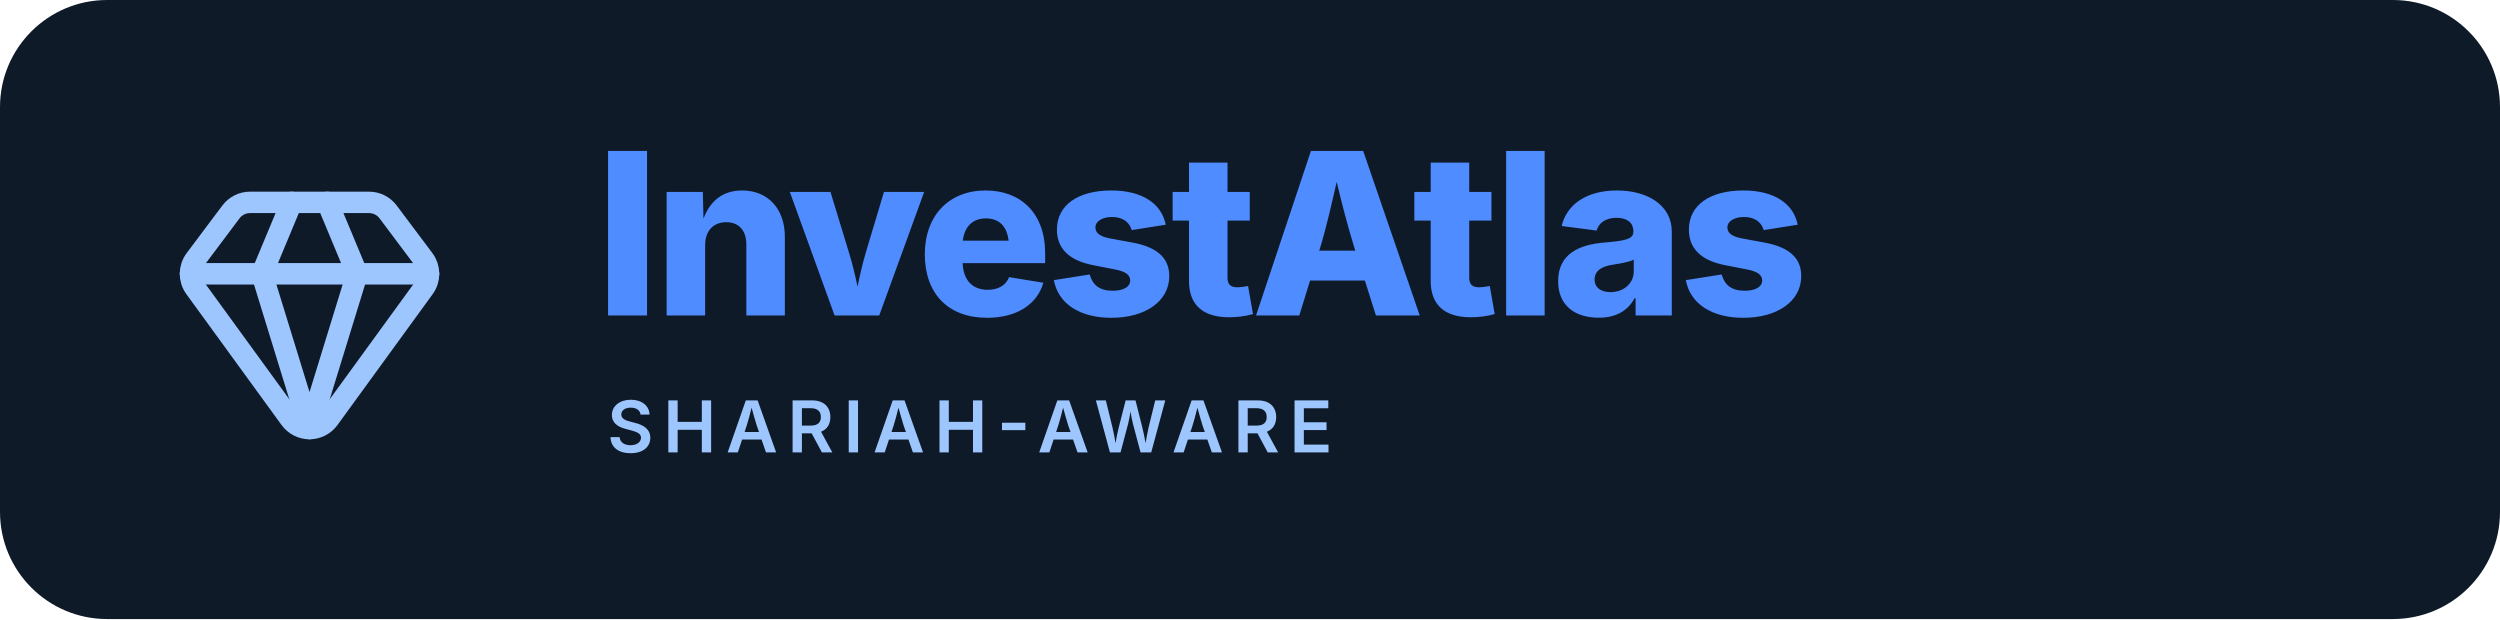
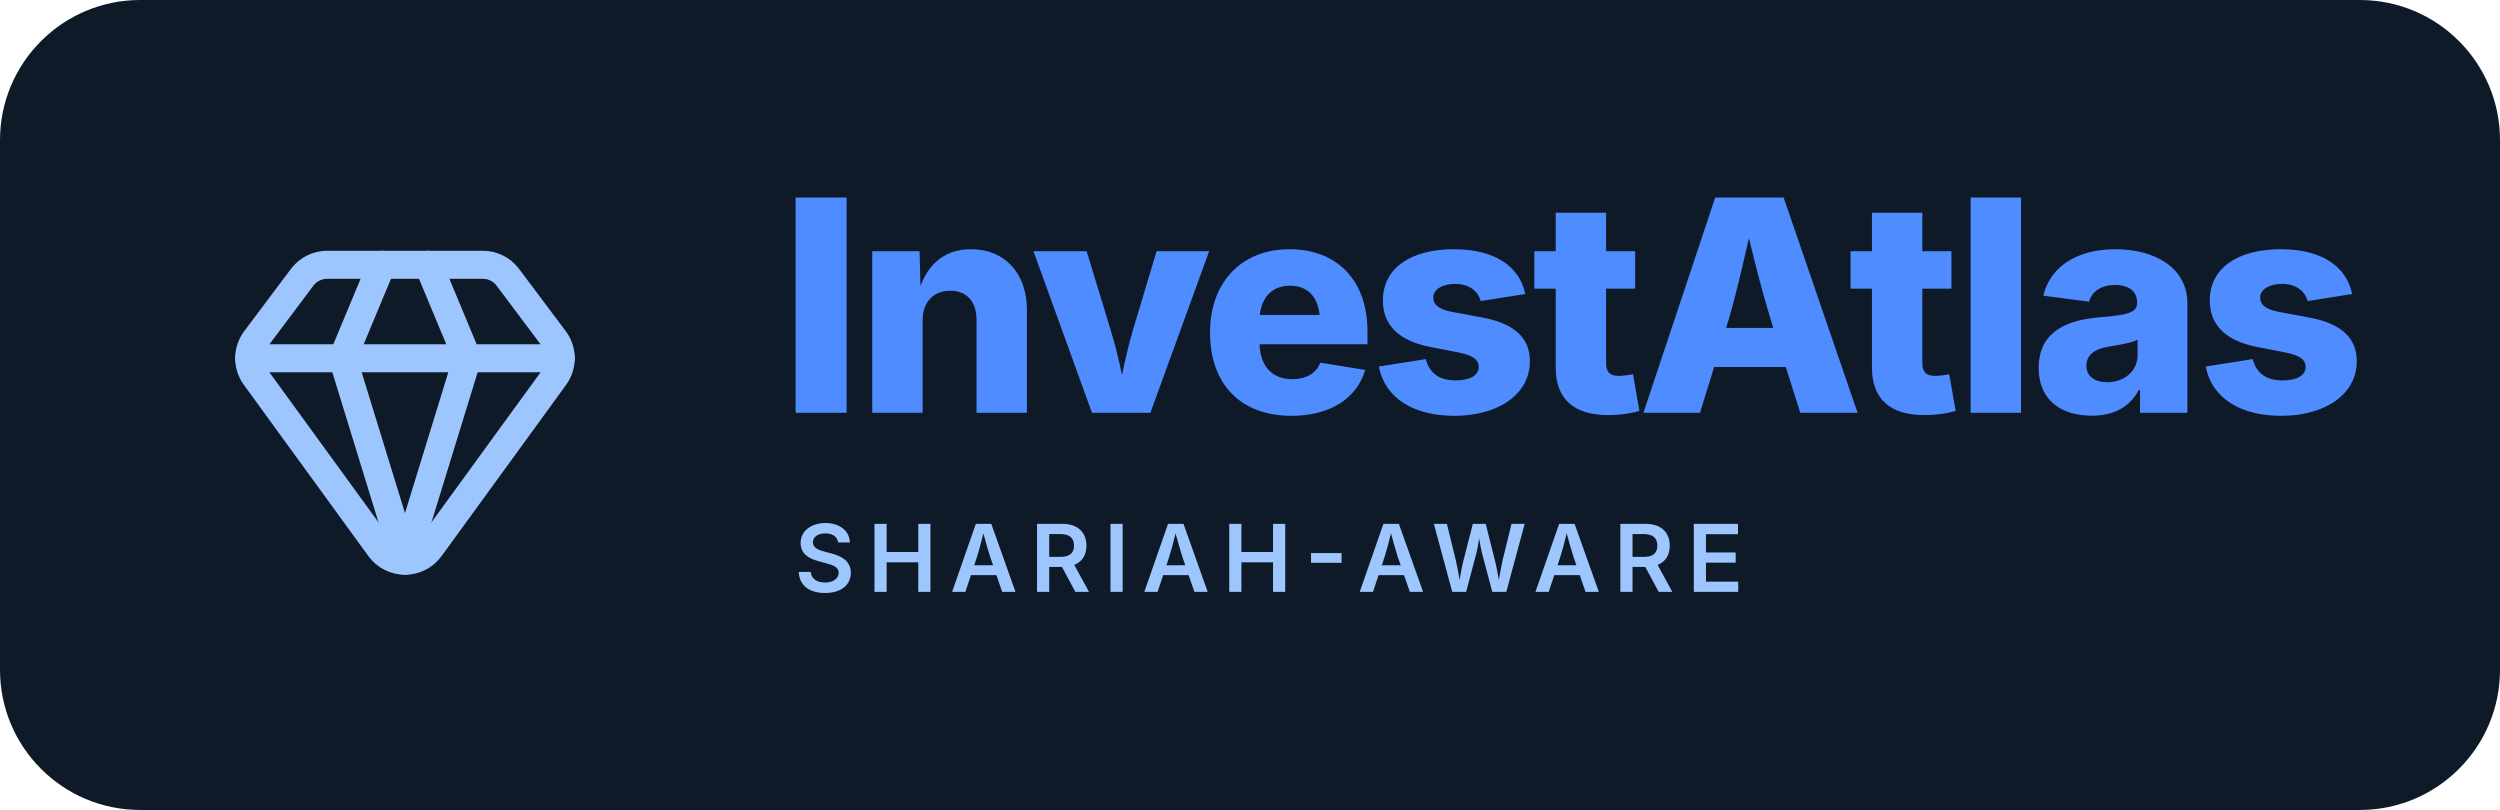
- <svg xmlns="http://www.w3.org/2000/svg" width="420" height="104" viewBox="0 0 420 104" role="img" aria-labelledby="title description">
-   <rect width="420" height="104" rx="18" fill="#0f1a29" />
+ <svg xmlns="http://www.w3.org/2000/svg" width="321" height="104" viewBox="0 0 321 104" role="img" aria-labelledby="title description">
+   <rect width="321" height="104" rx="18" fill="#0f1a29" />
  <g transform="translate(28 28) scale(2)" fill="none" stroke="#9dc6ff" stroke-width="1.8" stroke-linecap="round" stroke-linejoin="round">
    <path d="M10.5 3 8 9l4 13 4-13-2.5-6" />
    <path d="M17 3a2 2 0 0 1 1.6.8l3 4a2 2 0 0 1 .013 2.382l-7.99 10.986a2 2 0 0 1-3.247 0l-7.99-10.986A2 2 0 0 1 2.4 7.8l2.998-3.997A2 2 0 0 1 7 3z" />
    <path d="M2 9h20" />
  </g>
  <text x="100" y="53" fill="#4f8cff" font-family="Inter, Arial, sans-serif" font-size="38" font-weight="800" letter-spacing="-1">InvestAtlas</text>
  <text x="102" y="76" fill="#9dc6ff" font-family="Inter, Arial, sans-serif" font-size="12" font-weight="600" letter-spacing="1.6">SHARIAH-AWARE</text>
</svg>
